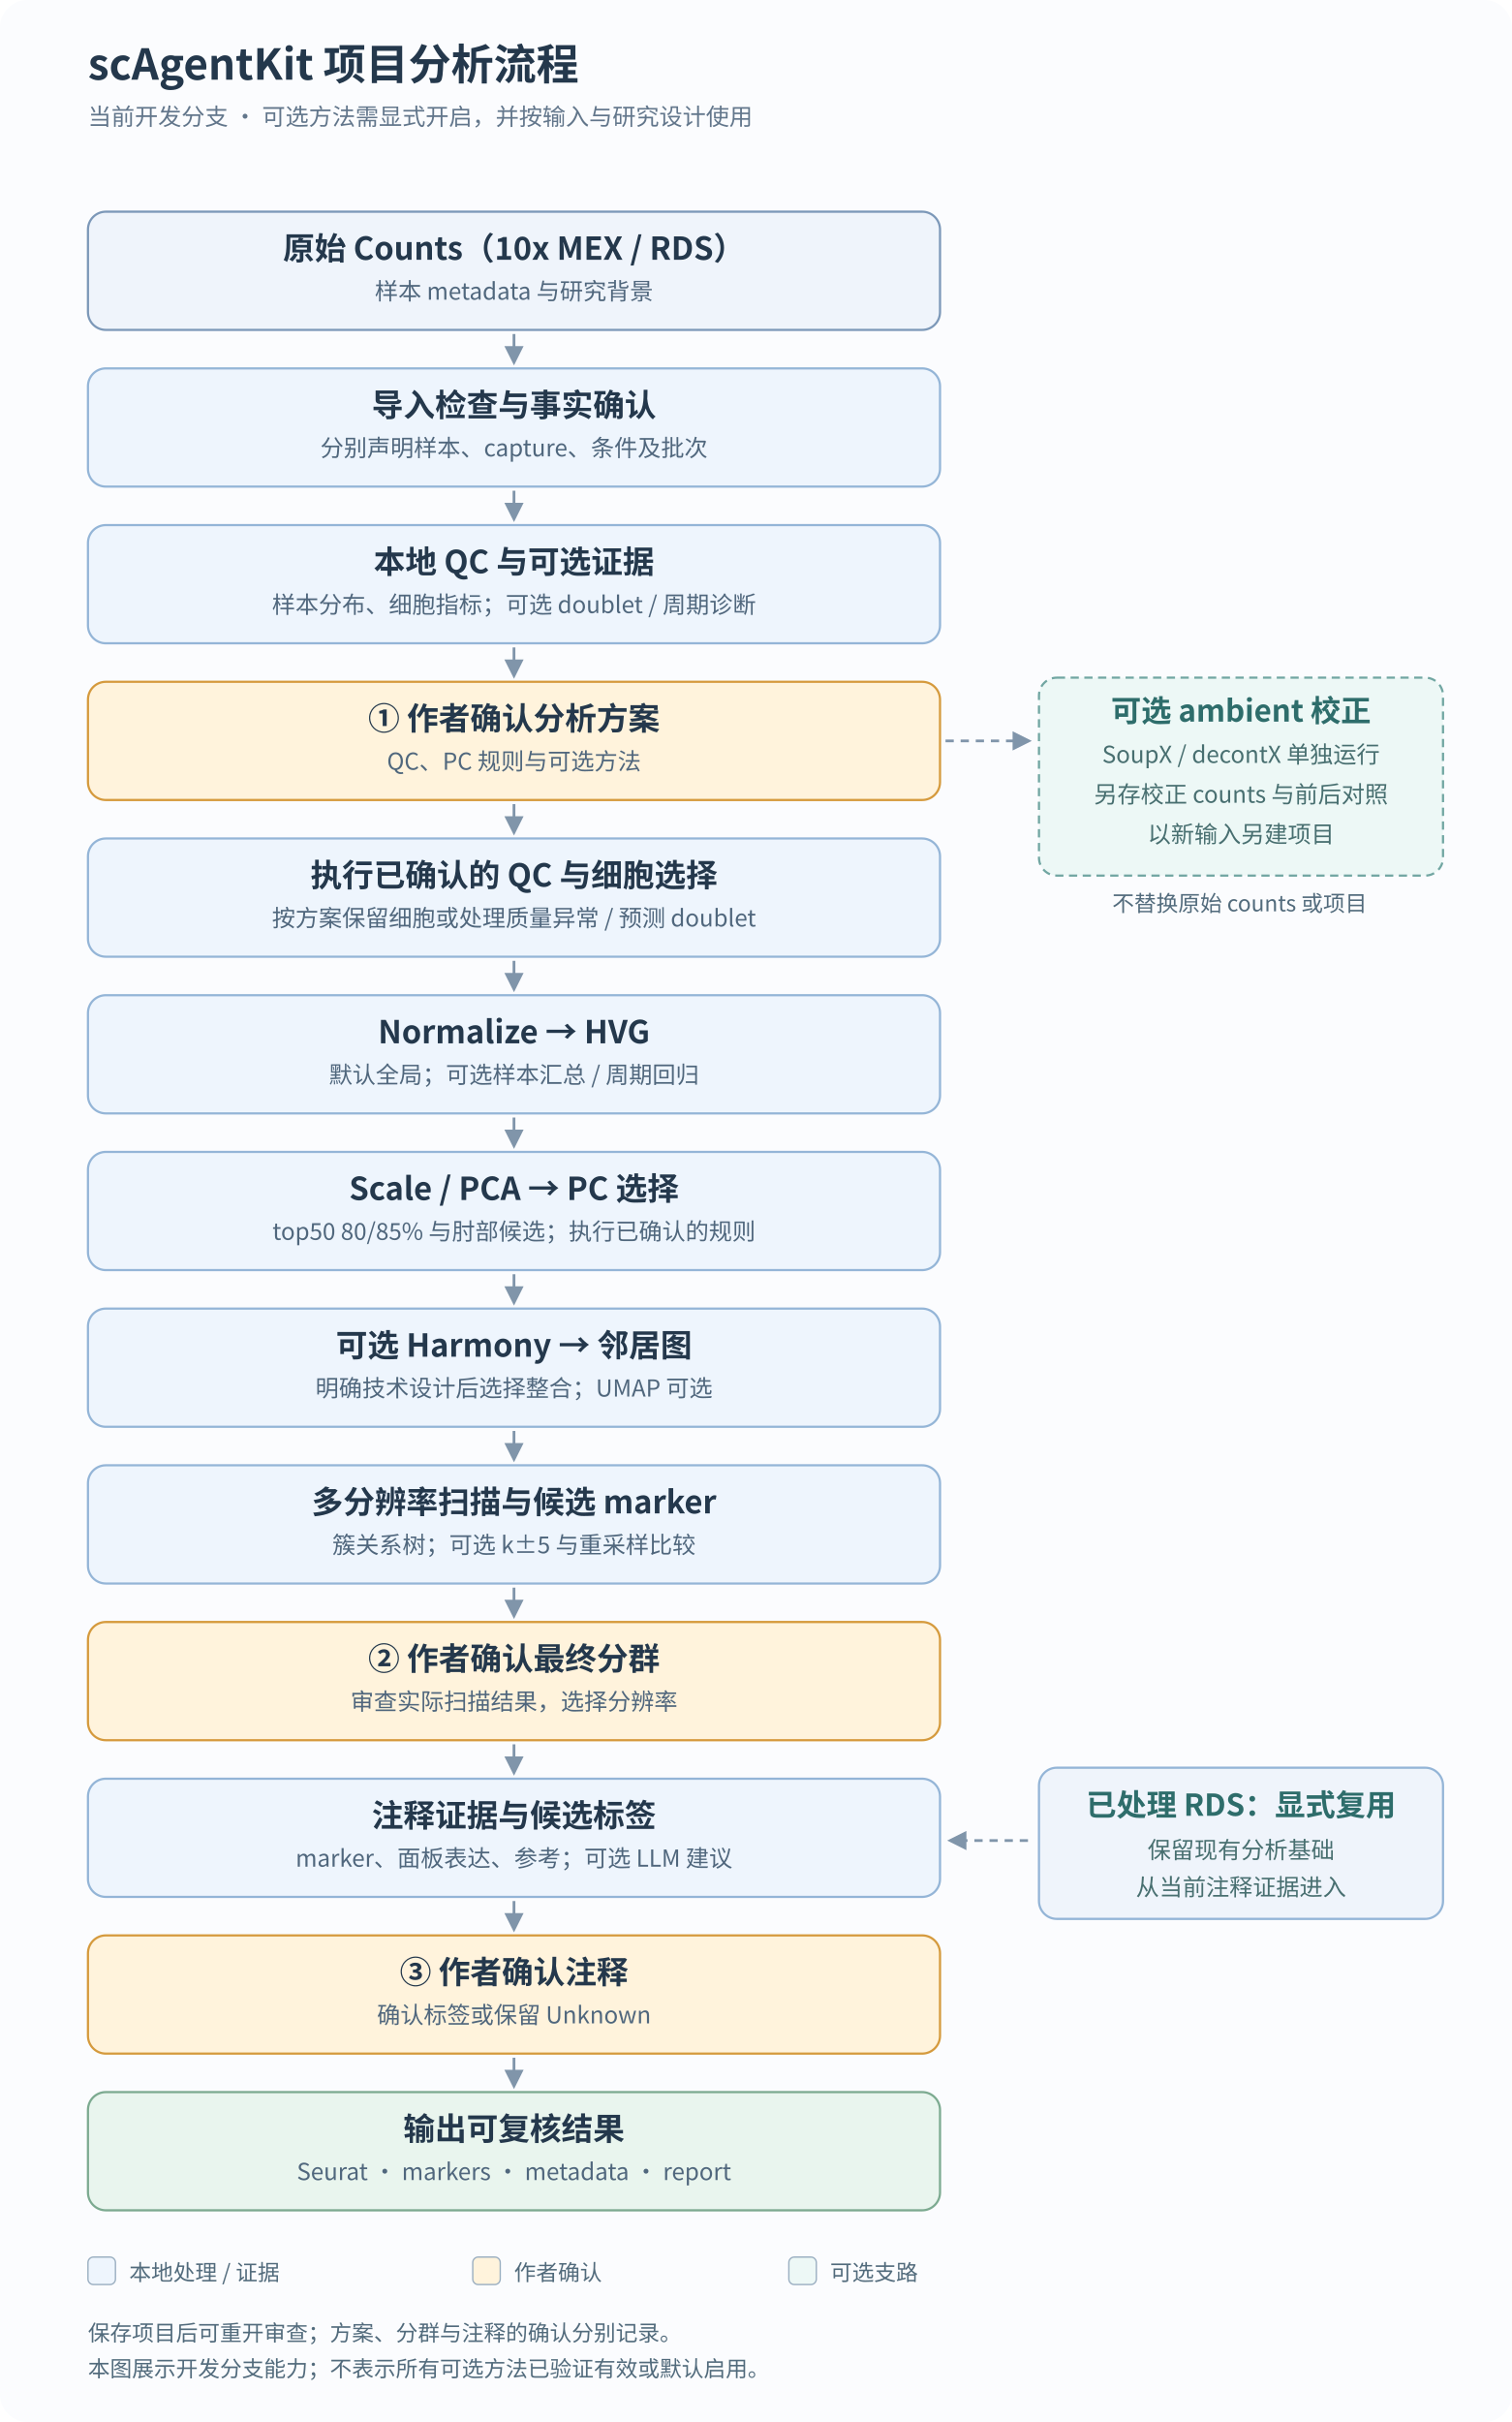
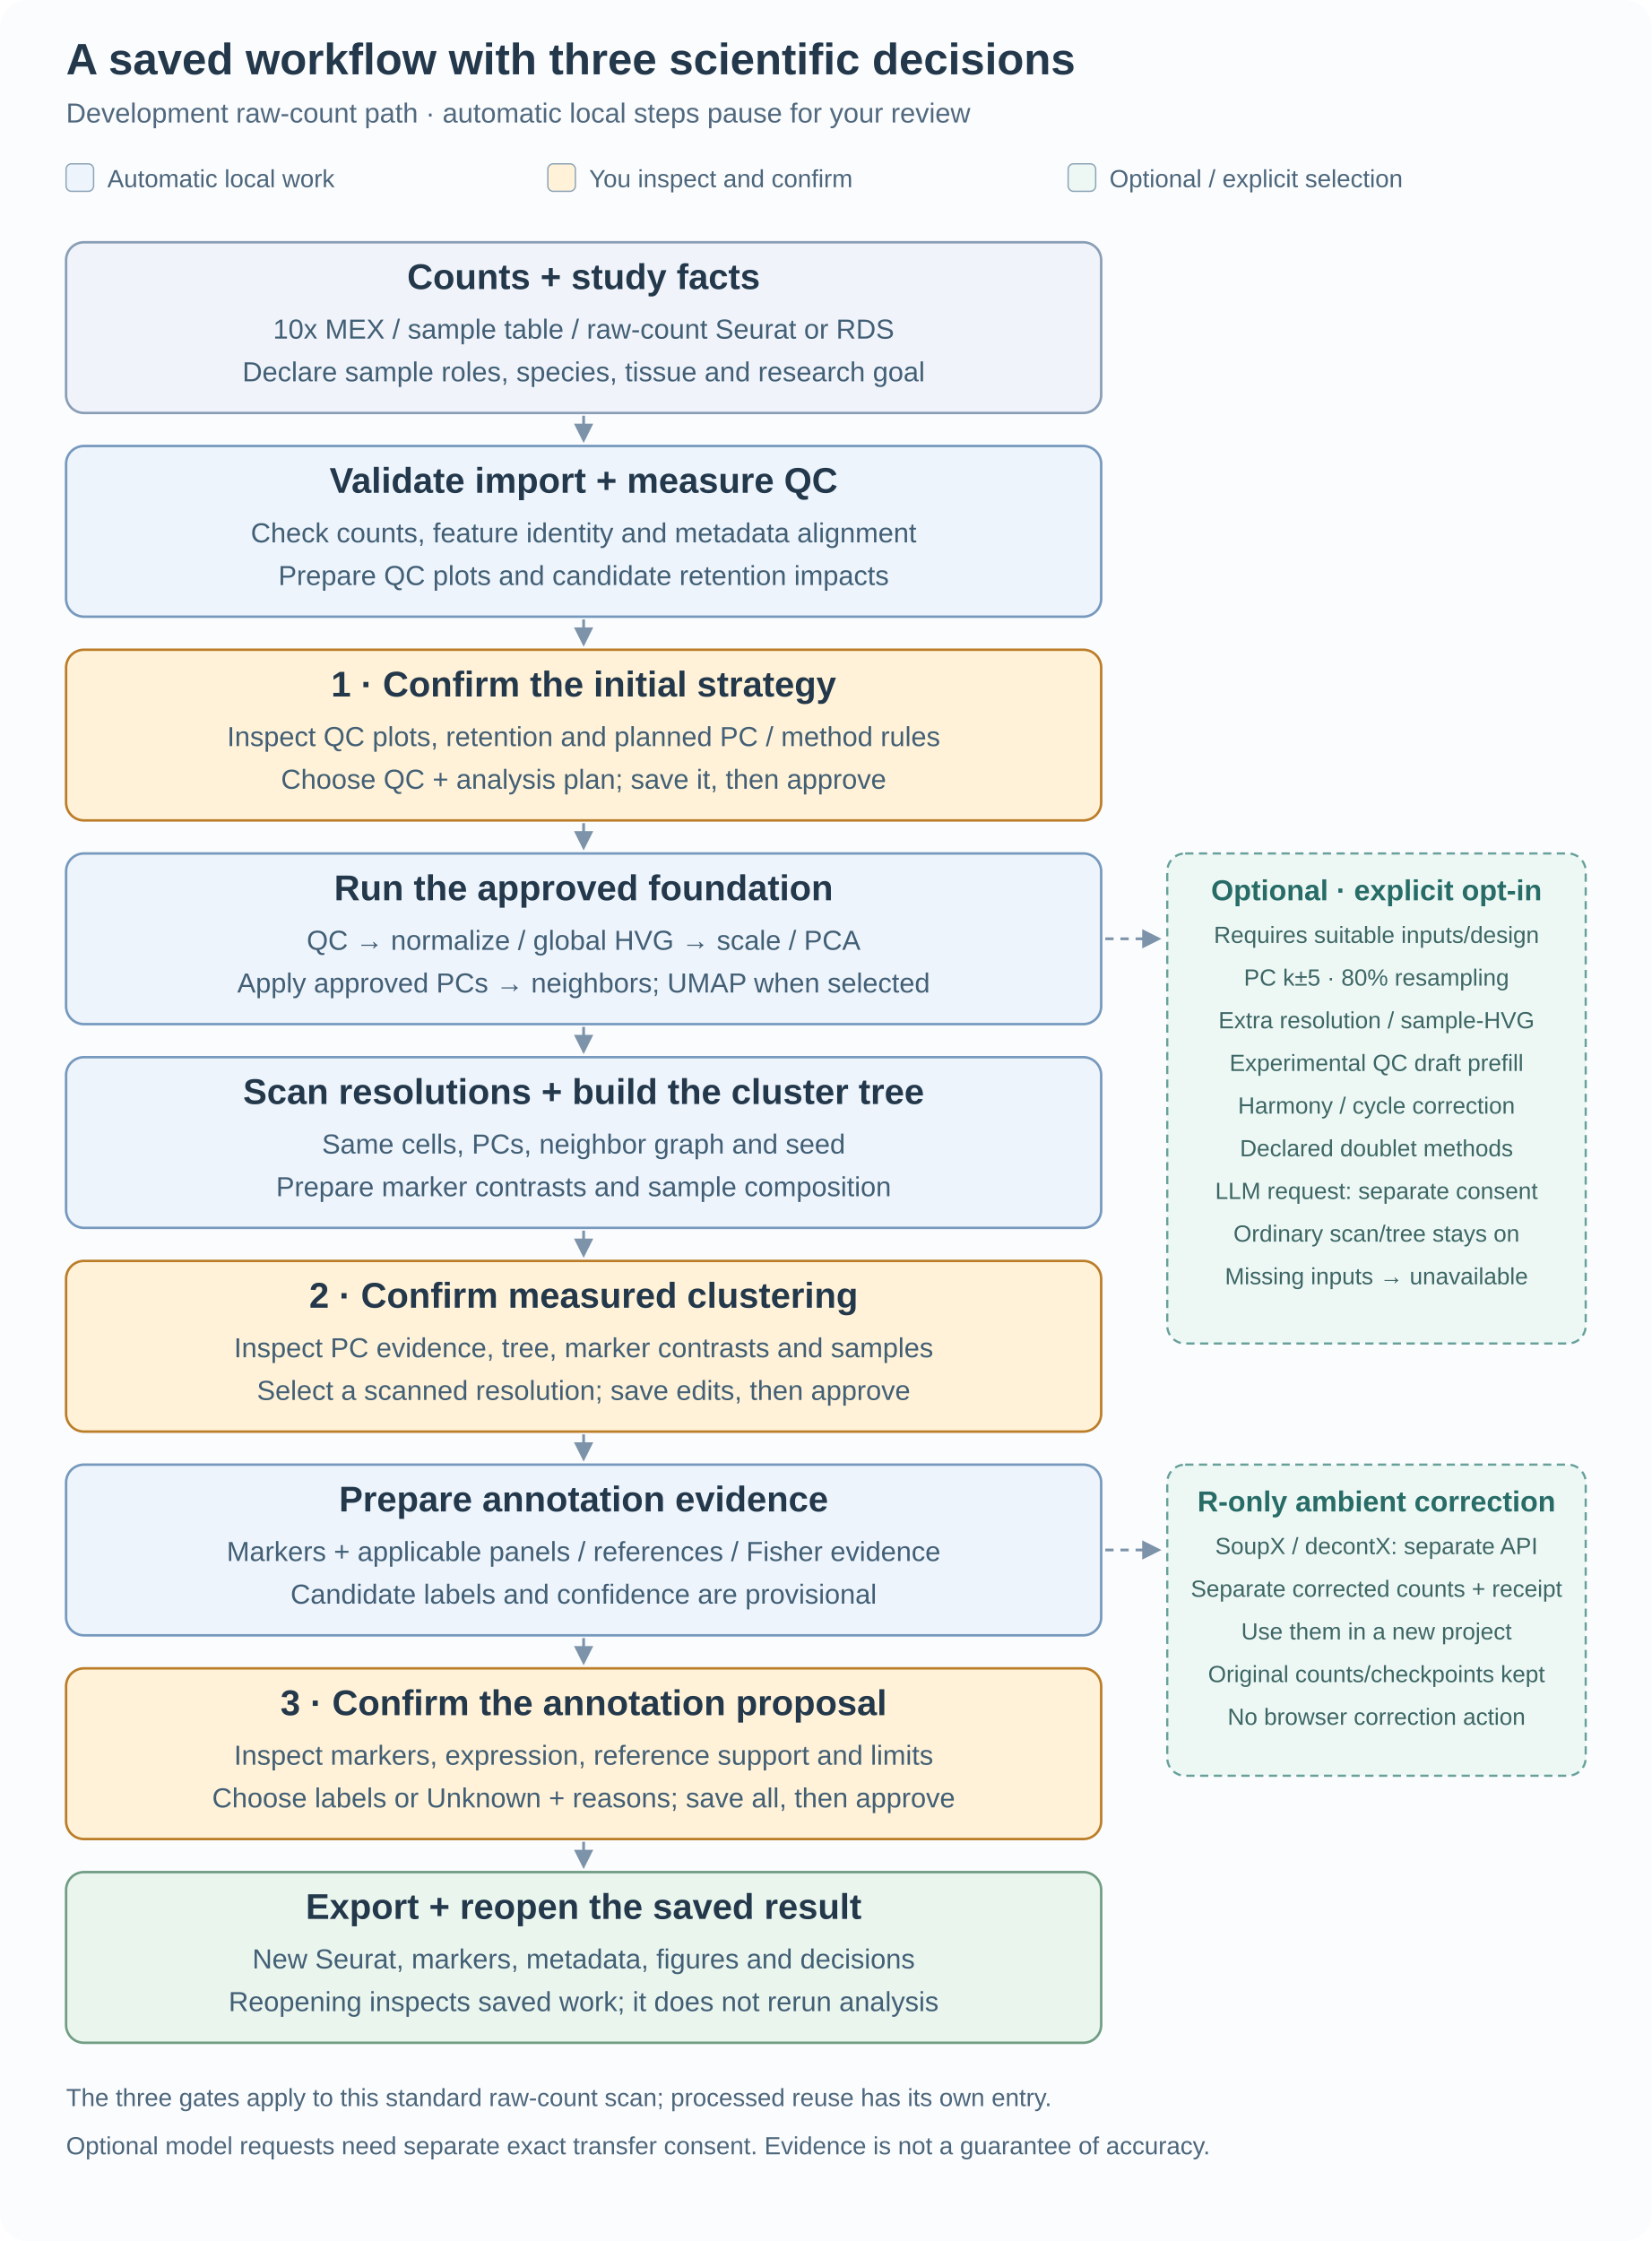
- <svg xmlns="http://www.w3.org/2000/svg" width="1100" height="1762" viewBox="0 0 1100 1762" role="img" aria-labelledby="title desc">
+ <svg xmlns="http://www.w3.org/2000/svg" width="1200" height="1628" viewBox="0 0 1200 1628" xml:lang="en" role="img" aria-labelledby="title desc">
  <defs>
    <marker id="arrow" viewBox="0 0 10 10" refX="8" refY="5" markerWidth="7" markerHeight="7" orient="auto-start-reverse">
-       <path d="M0 0 L10 5 L0 10 z" fill="#8095aa" />
+       <path d="M0 0 L10 5 L0 10 z" fill="#7c93a9" />
    </marker>
  </defs>
-   <style>text{font-family:"PingFang SC","Noto Sans CJK SC","Microsoft YaHei",Arial,sans-serif;fill:#24384c}.title{font-size:31px;font-weight:650}.subtitle{font-size:17px;fill:#62768b}.node-title{font-size:23px;font-weight:600}.node-detail{font-size:17px;fill:#50677d}.small{font-size:16px;fill:#526b7c}.optional-title{font-size:22px;font-weight:600;fill:#2e6d6b}.optional-detail{font-size:17px;fill:#486f70}</style>
-   <rect width="1100" height="1762" rx="20" fill="#fbfcfe" />
-   <text x="64" y="58" class="title">scAgentKit 项目分析流程</text>
-   <text x="64" y="91" class="subtitle">当前开发分支 · 可选方法需显式开启，并按输入与研究设计使用</text>
-   <rect x="64" y="154" width="620" height="86" rx="13" fill="#eff4fb" stroke="#7c98b8" stroke-width="1.6" />
-   <text x="374.0" y="189" class="node-title" text-anchor="middle">原始 Counts（10x MEX / RDS）</text>
-   <text x="374.0" y="218" class="node-detail" text-anchor="middle">样本 metadata 与研究背景</text>
-   <path d="M374.0 243 L374.0 263" fill="none" stroke="#8095aa" stroke-width="2" marker-end="url(#arrow)" />
-   <rect x="64" y="268" width="620" height="86" rx="13" fill="#eef5fd" stroke="#94b5d7" stroke-width="1.6" />
-   <text x="374.0" y="303" class="node-title" text-anchor="middle">导入检查与事实确认</text>
-   <text x="374.0" y="332" class="node-detail" text-anchor="middle">分别声明样本、capture、条件及批次</text>
-   <path d="M374.0 357 L374.0 377" fill="none" stroke="#8095aa" stroke-width="2" marker-end="url(#arrow)" />
-   <rect x="64" y="382" width="620" height="86" rx="13" fill="#eef5fd" stroke="#94b5d7" stroke-width="1.6" />
-   <text x="374.0" y="417" class="node-title" text-anchor="middle">本地 QC 与可选证据</text>
-   <text x="374.0" y="446" class="node-detail" text-anchor="middle">样本分布、细胞指标；可选 doublet / 周期诊断</text>
-   <path d="M374.0 471 L374.0 491" fill="none" stroke="#8095aa" stroke-width="2" marker-end="url(#arrow)" />
-   <rect x="64" y="496" width="620" height="86" rx="13" fill="#fff3dc" stroke="#d59a3d" stroke-width="1.6" />
-   <text x="374.0" y="531" class="node-title" text-anchor="middle">① 作者确认分析方案</text>
-   <text x="374.0" y="560" class="node-detail" text-anchor="middle">QC、PC 规则与可选方法</text>
-   <path d="M374.0 585 L374.0 605" fill="none" stroke="#8095aa" stroke-width="2" marker-end="url(#arrow)" />
-   <rect x="64" y="610" width="620" height="86" rx="13" fill="#eef5fd" stroke="#94b5d7" stroke-width="1.6" />
-   <text x="374.0" y="645" class="node-title" text-anchor="middle">执行已确认的 QC 与细胞选择</text>
-   <text x="374.0" y="674" class="node-detail" text-anchor="middle">按方案保留细胞或处理质量异常 / 预测 doublet</text>
-   <path d="M374.0 699 L374.0 719" fill="none" stroke="#8095aa" stroke-width="2" marker-end="url(#arrow)" />
-   <rect x="64" y="724" width="620" height="86" rx="13" fill="#eef5fd" stroke="#94b5d7" stroke-width="1.6" />
-   <text x="374.0" y="759" class="node-title" text-anchor="middle">Normalize → HVG</text>
-   <text x="374.0" y="788" class="node-detail" text-anchor="middle">默认全局；可选样本汇总 / 周期回归</text>
-   <path d="M374.0 813 L374.0 833" fill="none" stroke="#8095aa" stroke-width="2" marker-end="url(#arrow)" />
-   <rect x="64" y="838" width="620" height="86" rx="13" fill="#eef5fd" stroke="#94b5d7" stroke-width="1.6" />
-   <text x="374.0" y="873" class="node-title" text-anchor="middle">Scale / PCA → PC 选择</text>
-   <text x="374.0" y="902" class="node-detail" text-anchor="middle">top50 80/85% 与肘部候选；执行已确认的规则</text>
-   <path d="M374.0 927 L374.0 947" fill="none" stroke="#8095aa" stroke-width="2" marker-end="url(#arrow)" />
-   <rect x="64" y="952" width="620" height="86" rx="13" fill="#eef5fd" stroke="#94b5d7" stroke-width="1.6" />
-   <text x="374.0" y="987" class="node-title" text-anchor="middle">可选 Harmony → 邻居图</text>
-   <text x="374.0" y="1016" class="node-detail" text-anchor="middle">明确技术设计后选择整合；UMAP 可选</text>
-   <path d="M374.0 1041 L374.0 1061" fill="none" stroke="#8095aa" stroke-width="2" marker-end="url(#arrow)" />
-   <rect x="64" y="1066" width="620" height="86" rx="13" fill="#eef5fd" stroke="#94b5d7" stroke-width="1.6" />
-   <text x="374.0" y="1101" class="node-title" text-anchor="middle">多分辨率扫描与候选 marker</text>
-   <text x="374.0" y="1130" class="node-detail" text-anchor="middle">簇关系树；可选 k±5 与重采样比较</text>
-   <path d="M374.0 1155 L374.0 1175" fill="none" stroke="#8095aa" stroke-width="2" marker-end="url(#arrow)" />
-   <rect x="64" y="1180" width="620" height="86" rx="13" fill="#fff3dc" stroke="#d59a3d" stroke-width="1.6" />
-   <text x="374.0" y="1215" class="node-title" text-anchor="middle">② 作者确认最终分群</text>
-   <text x="374.0" y="1244" class="node-detail" text-anchor="middle">审查实际扫描结果，选择分辨率</text>
-   <path d="M374.0 1269 L374.0 1289" fill="none" stroke="#8095aa" stroke-width="2" marker-end="url(#arrow)" />
-   <rect x="64" y="1294" width="620" height="86" rx="13" fill="#eef5fd" stroke="#94b5d7" stroke-width="1.6" />
-   <text x="374.0" y="1329" class="node-title" text-anchor="middle">注释证据与候选标签</text>
-   <text x="374.0" y="1358" class="node-detail" text-anchor="middle">marker、面板表达、参考；可选 LLM 建议</text>
-   <path d="M374.0 1383 L374.0 1403" fill="none" stroke="#8095aa" stroke-width="2" marker-end="url(#arrow)" />
-   <rect x="64" y="1408" width="620" height="86" rx="13" fill="#fff3dc" stroke="#d59a3d" stroke-width="1.6" />
-   <text x="374.0" y="1443" class="node-title" text-anchor="middle">③ 作者确认注释</text>
-   <text x="374.0" y="1472" class="node-detail" text-anchor="middle">确认标签或保留 Unknown</text>
-   <path d="M374.0 1497 L374.0 1517" fill="none" stroke="#8095aa" stroke-width="2" marker-end="url(#arrow)" />
-   <rect x="64" y="1522" width="620" height="86" rx="13" fill="#e9f5ee" stroke="#7caa90" stroke-width="1.6" />
-   <text x="374.0" y="1557" class="node-title" text-anchor="middle">输出可复核结果</text>
-   <text x="374.0" y="1586" class="node-detail" text-anchor="middle">Seurat · markers · metadata · report</text>
-   <rect x="756" y="493" width="294" height="144" rx="13" fill="#edf8f6" stroke="#71a6a2" stroke-width="1.6" stroke-dasharray="6 4" />
-   <path d="M688 539 L748 539" fill="none" stroke="#8095aa" stroke-width="2" stroke-dasharray="6 5" marker-end="url(#arrow)" />
-   <text x="903" y="525" class="optional-title" text-anchor="middle">可选 ambient 校正</text>
-   <text x="903" y="555" class="optional-detail" text-anchor="middle">SoupX / decontX 单独运行</text>
-   <text x="903" y="584" class="optional-detail" text-anchor="middle">另存校正 counts 与前后对照</text>
-   <text x="903" y="613" class="optional-detail" text-anchor="middle">以新输入另建项目</text>
-   <text x="902" y="663" class="small" text-anchor="middle">不替换原始 counts 或项目</text>
-   <rect x="756" y="1286" width="294" height="110" rx="13" fill="#eff4fb" stroke="#94b5d7" stroke-width="1.6" />
-   <text x="903" y="1321" class="optional-title" text-anchor="middle">已处理 RDS：显式复用</text>
-   <text x="903" y="1352" class="optional-detail" text-anchor="middle">保留现有分析基础</text>
-   <text x="903" y="1379" class="optional-detail" text-anchor="middle">从当前注释证据进入</text>
-   <path d="M748 1339 L692 1339" fill="none" stroke="#8095aa" stroke-width="2" stroke-dasharray="6 5" marker-end="url(#arrow)" />
-   <rect x="64" y="1642" width="20" height="20" rx="4" fill="#eef5fd" stroke="#9bafc1" />
-   <text x="94" y="1659" class="small" text-anchor="start">本地处理 / 证据</text>
-   <rect x="344" y="1642" width="20" height="20" rx="4" fill="#fff3dc" stroke="#9bafc1" />
-   <text x="374" y="1659" class="small" text-anchor="start">作者确认</text>
-   <rect x="574" y="1642" width="20" height="20" rx="4" fill="#edf8f6" stroke="#9bafc1" />
-   <text x="604" y="1659" class="small" text-anchor="start">可选支路</text>
-   <text x="64" y="1703" class="small" text-anchor="start">保存项目后可重开审查；方案、分群与注释的确认分别记录。</text>
-   <text x="64" y="1729" class="small" text-anchor="start">本图展示开发分支能力；不表示所有可选方法已验证有效或默认启用。</text>
+   <style>text{font-family:Arial,"PingFang SC","Noto Sans CJK SC","Microsoft YaHei",sans-serif;fill:#23384b}.title{font-size:32px;font-weight:700}.subtitle{font-size:20px;fill:#51697e}.node-title{font-size:26px;font-weight:650}.node-detail{font-size:20px;fill:#425f75}.small{font-size:18px;fill:#4c667b}.side-title{font-size:21px;font-weight:650;fill:#286c67}.side-detail{font-size:17px;fill:#3d6664}</style>
+   <rect width="1200" height="1628" rx="20" fill="#fbfcfe" />
+   <text x="48" y="54" class="title" text-anchor="start">A saved workflow with three scientific decisions</text>
+   <text x="48" y="89" class="subtitle" text-anchor="start">Development raw-count path · automatic local steps pause for your review</text>
+   <rect x="48" y="119" width="20" height="20" rx="4" fill="#edf4fc" stroke="#8ea5b7" />
+   <text x="78" y="136" class="small" text-anchor="start">Automatic local work</text>
+   <rect x="398" y="119" width="20" height="20" rx="4" fill="#fff2d8" stroke="#8ea5b7" />
+   <text x="428" y="136" class="small" text-anchor="start">You inspect and confirm</text>
+   <rect x="776" y="119" width="20" height="20" rx="4" fill="#edf8f5" stroke="#8ea5b7" />
+   <text x="806" y="136" class="small" text-anchor="start">Optional / explicit selection</text>
+   <g id="input" data-box="input" data-kind="input">
+     <rect x="48" y="176" width="752" height="124" rx="13" fill="#f0f4fa" stroke="#899eb6" stroke-width="1.8" />
+     <text x="424.0" y="210" class="node-title" text-anchor="middle">Counts + study facts</text>
+     <text x="424.0" y="246" class="node-detail" text-anchor="middle">10x MEX / sample table / raw-count Seurat or RDS</text>
+     <text x="424.0" y="277" class="node-detail" text-anchor="middle">Declare sample roles, species, tissue and research goal</text>
+   </g>
+   <path d="M424.0 302 L424.0 319" fill="none" stroke="#7c93a9" stroke-width="2" marker-end="url(#arrow)" />
+   <g id="qc-evidence" data-box="qc-evidence" data-kind="auto">
+     <rect x="48" y="324" width="752" height="124" rx="13" fill="#edf4fc" stroke="#7699bd" stroke-width="1.8" />
+     <text x="424.0" y="358" class="node-title" text-anchor="middle">Validate import + measure QC</text>
+     <text x="424.0" y="394" class="node-detail" text-anchor="middle">Check counts, feature identity and metadata alignment</text>
+     <text x="424.0" y="425" class="node-detail" text-anchor="middle">Prepare QC plots and candidate retention impacts</text>
+   </g>
+   <path d="M424.0 450 L424.0 467" fill="none" stroke="#7c93a9" stroke-width="2" marker-end="url(#arrow)" />
+   <g id="gate-strategy" data-box="gate-strategy" data-kind="author">
+     <rect x="48" y="472" width="752" height="124" rx="13" fill="#fff2d8" stroke="#bb7d28" stroke-width="1.8" />
+     <text x="424.0" y="506" class="node-title" text-anchor="middle">1 · Confirm the initial strategy</text>
+     <text x="424.0" y="542" class="node-detail" text-anchor="middle">Inspect QC plots, retention and planned PC / method rules</text>
+     <text x="424.0" y="573" class="node-detail" text-anchor="middle">Choose QC + analysis plan; save it, then approve</text>
+   </g>
+   <path d="M424.0 598 L424.0 615" fill="none" stroke="#7c93a9" stroke-width="2" marker-end="url(#arrow)" />
+   <g id="foundation" data-box="foundation" data-kind="auto">
+     <rect x="48" y="620" width="752" height="124" rx="13" fill="#edf4fc" stroke="#7699bd" stroke-width="1.8" />
+     <text x="424.0" y="654" class="node-title" text-anchor="middle">Run the approved foundation</text>
+     <text x="424.0" y="690" class="node-detail" text-anchor="middle">QC → normalize / global HVG → scale / PCA</text>
+     <text x="424.0" y="721" class="node-detail" text-anchor="middle">Apply approved PCs → neighbors; UMAP when selected</text>
+   </g>
+   <path d="M424.0 746 L424.0 763" fill="none" stroke="#7c93a9" stroke-width="2" marker-end="url(#arrow)" />
+   <g id="ordinary-scan" data-box="ordinary-scan" data-kind="auto">
+     <rect x="48" y="768" width="752" height="124" rx="13" fill="#edf4fc" stroke="#7699bd" stroke-width="1.8" />
+     <text x="424.0" y="802" class="node-title" text-anchor="middle">Scan resolutions + build the cluster tree</text>
+     <text x="424.0" y="838" class="node-detail" text-anchor="middle">Same cells, PCs, neighbor graph and seed</text>
+     <text x="424.0" y="869" class="node-detail" text-anchor="middle">Prepare marker contrasts and sample composition</text>
+   </g>
+   <path d="M424.0 894 L424.0 911" fill="none" stroke="#7c93a9" stroke-width="2" marker-end="url(#arrow)" />
+   <g id="gate-clusters" data-box="gate-clusters" data-kind="author">
+     <rect x="48" y="916" width="752" height="124" rx="13" fill="#fff2d8" stroke="#bb7d28" stroke-width="1.8" />
+     <text x="424.0" y="950" class="node-title" text-anchor="middle">2 · Confirm measured clustering</text>
+     <text x="424.0" y="986" class="node-detail" text-anchor="middle">Inspect PC evidence, tree, marker contrasts and samples</text>
+     <text x="424.0" y="1017" class="node-detail" text-anchor="middle">Select a scanned resolution; save edits, then approve</text>
+   </g>
+   <path d="M424.0 1042 L424.0 1059" fill="none" stroke="#7c93a9" stroke-width="2" marker-end="url(#arrow)" />
+   <g id="annotation-evidence" data-box="annotation-evidence" data-kind="auto">
+     <rect x="48" y="1064" width="752" height="124" rx="13" fill="#edf4fc" stroke="#7699bd" stroke-width="1.8" />
+     <text x="424.0" y="1098" class="node-title" text-anchor="middle">Prepare annotation evidence</text>
+     <text x="424.0" y="1134" class="node-detail" text-anchor="middle">Markers + applicable panels / references / Fisher evidence</text>
+     <text x="424.0" y="1165" class="node-detail" text-anchor="middle">Candidate labels and confidence are provisional</text>
+   </g>
+   <path d="M424.0 1190 L424.0 1207" fill="none" stroke="#7c93a9" stroke-width="2" marker-end="url(#arrow)" />
+   <g id="gate-annotation" data-box="gate-annotation" data-kind="author">
+     <rect x="48" y="1212" width="752" height="124" rx="13" fill="#fff2d8" stroke="#bb7d28" stroke-width="1.8" />
+     <text x="424.0" y="1246" class="node-title" text-anchor="middle">3 · Confirm the annotation proposal</text>
+     <text x="424.0" y="1282" class="node-detail" text-anchor="middle">Inspect markers, expression, reference support and limits</text>
+     <text x="424.0" y="1313" class="node-detail" text-anchor="middle">Choose labels or Unknown + reasons; save all, then approve</text>
+   </g>
+   <path d="M424.0 1338 L424.0 1355" fill="none" stroke="#7c93a9" stroke-width="2" marker-end="url(#arrow)" />
+   <g id="export" data-box="export" data-kind="output">
+     <rect x="48" y="1360" width="752" height="124" rx="13" fill="#eaf5ee" stroke="#719d83" stroke-width="1.8" />
+     <text x="424.0" y="1394" class="node-title" text-anchor="middle">Export + reopen the saved result</text>
+     <text x="424.0" y="1430" class="node-detail" text-anchor="middle">New Seurat, markers, metadata, figures and decisions</text>
+     <text x="424.0" y="1461" class="node-detail" text-anchor="middle">Reopening inspects saved work; it does not rerun analysis</text>
+   </g>
+   <g id="optional" data-box="optional" data-kind="optional">
+     <rect x="848" y="620" width="304" height="356" rx="13" fill="#edf8f5" stroke="#68a09a" stroke-width="1.6" stroke-dasharray="6 4" />
+     <text x="1000.0" y="654" class="side-title" text-anchor="middle">Optional · explicit opt-in</text>
+     <text x="1000.0" y="685" class="side-detail" text-anchor="middle">Requires suitable inputs/design</text>
+     <text x="1000.0" y="716" class="side-detail" text-anchor="middle">PC k±5 · 80% resampling</text>
+     <text x="1000.0" y="747" class="side-detail" text-anchor="middle">Extra resolution / sample-HVG</text>
+     <text x="1000.0" y="778" class="side-detail" text-anchor="middle">Experimental QC draft prefill</text>
+     <text x="1000.0" y="809" class="side-detail" text-anchor="middle">Harmony / cycle correction</text>
+     <text x="1000.0" y="840" class="side-detail" text-anchor="middle">Declared doublet methods</text>
+     <text x="1000.0" y="871" class="side-detail" text-anchor="middle">LLM request: separate consent</text>
+     <text x="1000.0" y="902" class="side-detail" text-anchor="middle">Ordinary scan/tree stays on</text>
+     <text x="1000.0" y="933" class="side-detail" text-anchor="middle">Missing inputs → unavailable</text>
+   </g>
+   <path d="M803 682.0 L841 682.0" fill="none" stroke="#7c93a9" stroke-width="2" stroke-dasharray="6 5" marker-end="url(#arrow)" />
+   <g id="ambient" data-box="ambient" data-kind="optional">
+     <rect x="848" y="1064" width="304" height="226" rx="13" fill="#edf8f5" stroke="#68a09a" stroke-width="1.6" stroke-dasharray="6 4" />
+     <text x="1000.0" y="1098" class="side-title" text-anchor="middle">R-only ambient correction</text>
+     <text x="1000.0" y="1129" class="side-detail" text-anchor="middle">SoupX / decontX: separate API</text>
+     <text x="1000.0" y="1160" class="side-detail" text-anchor="middle">Separate corrected counts + receipt</text>
+     <text x="1000.0" y="1191" class="side-detail" text-anchor="middle">Use them in a new project</text>
+     <text x="1000.0" y="1222" class="side-detail" text-anchor="middle">Original counts/checkpoints kept</text>
+     <text x="1000.0" y="1253" class="side-detail" text-anchor="middle">No browser correction action</text>
+   </g>
+   <path d="M803 1126.0 L841 1126.0" fill="none" stroke="#7c93a9" stroke-width="2" stroke-dasharray="6 5" marker-end="url(#arrow)" />
+   <text x="48" y="1530" class="small" text-anchor="start">The three gates apply to this standard raw-count scan; processed reuse has its own entry.</text>
+   <text x="48" y="1565" class="small" text-anchor="start">Optional model requests need separate exact transfer consent. Evidence is not a guarantee of accuracy.</text>
</svg>
